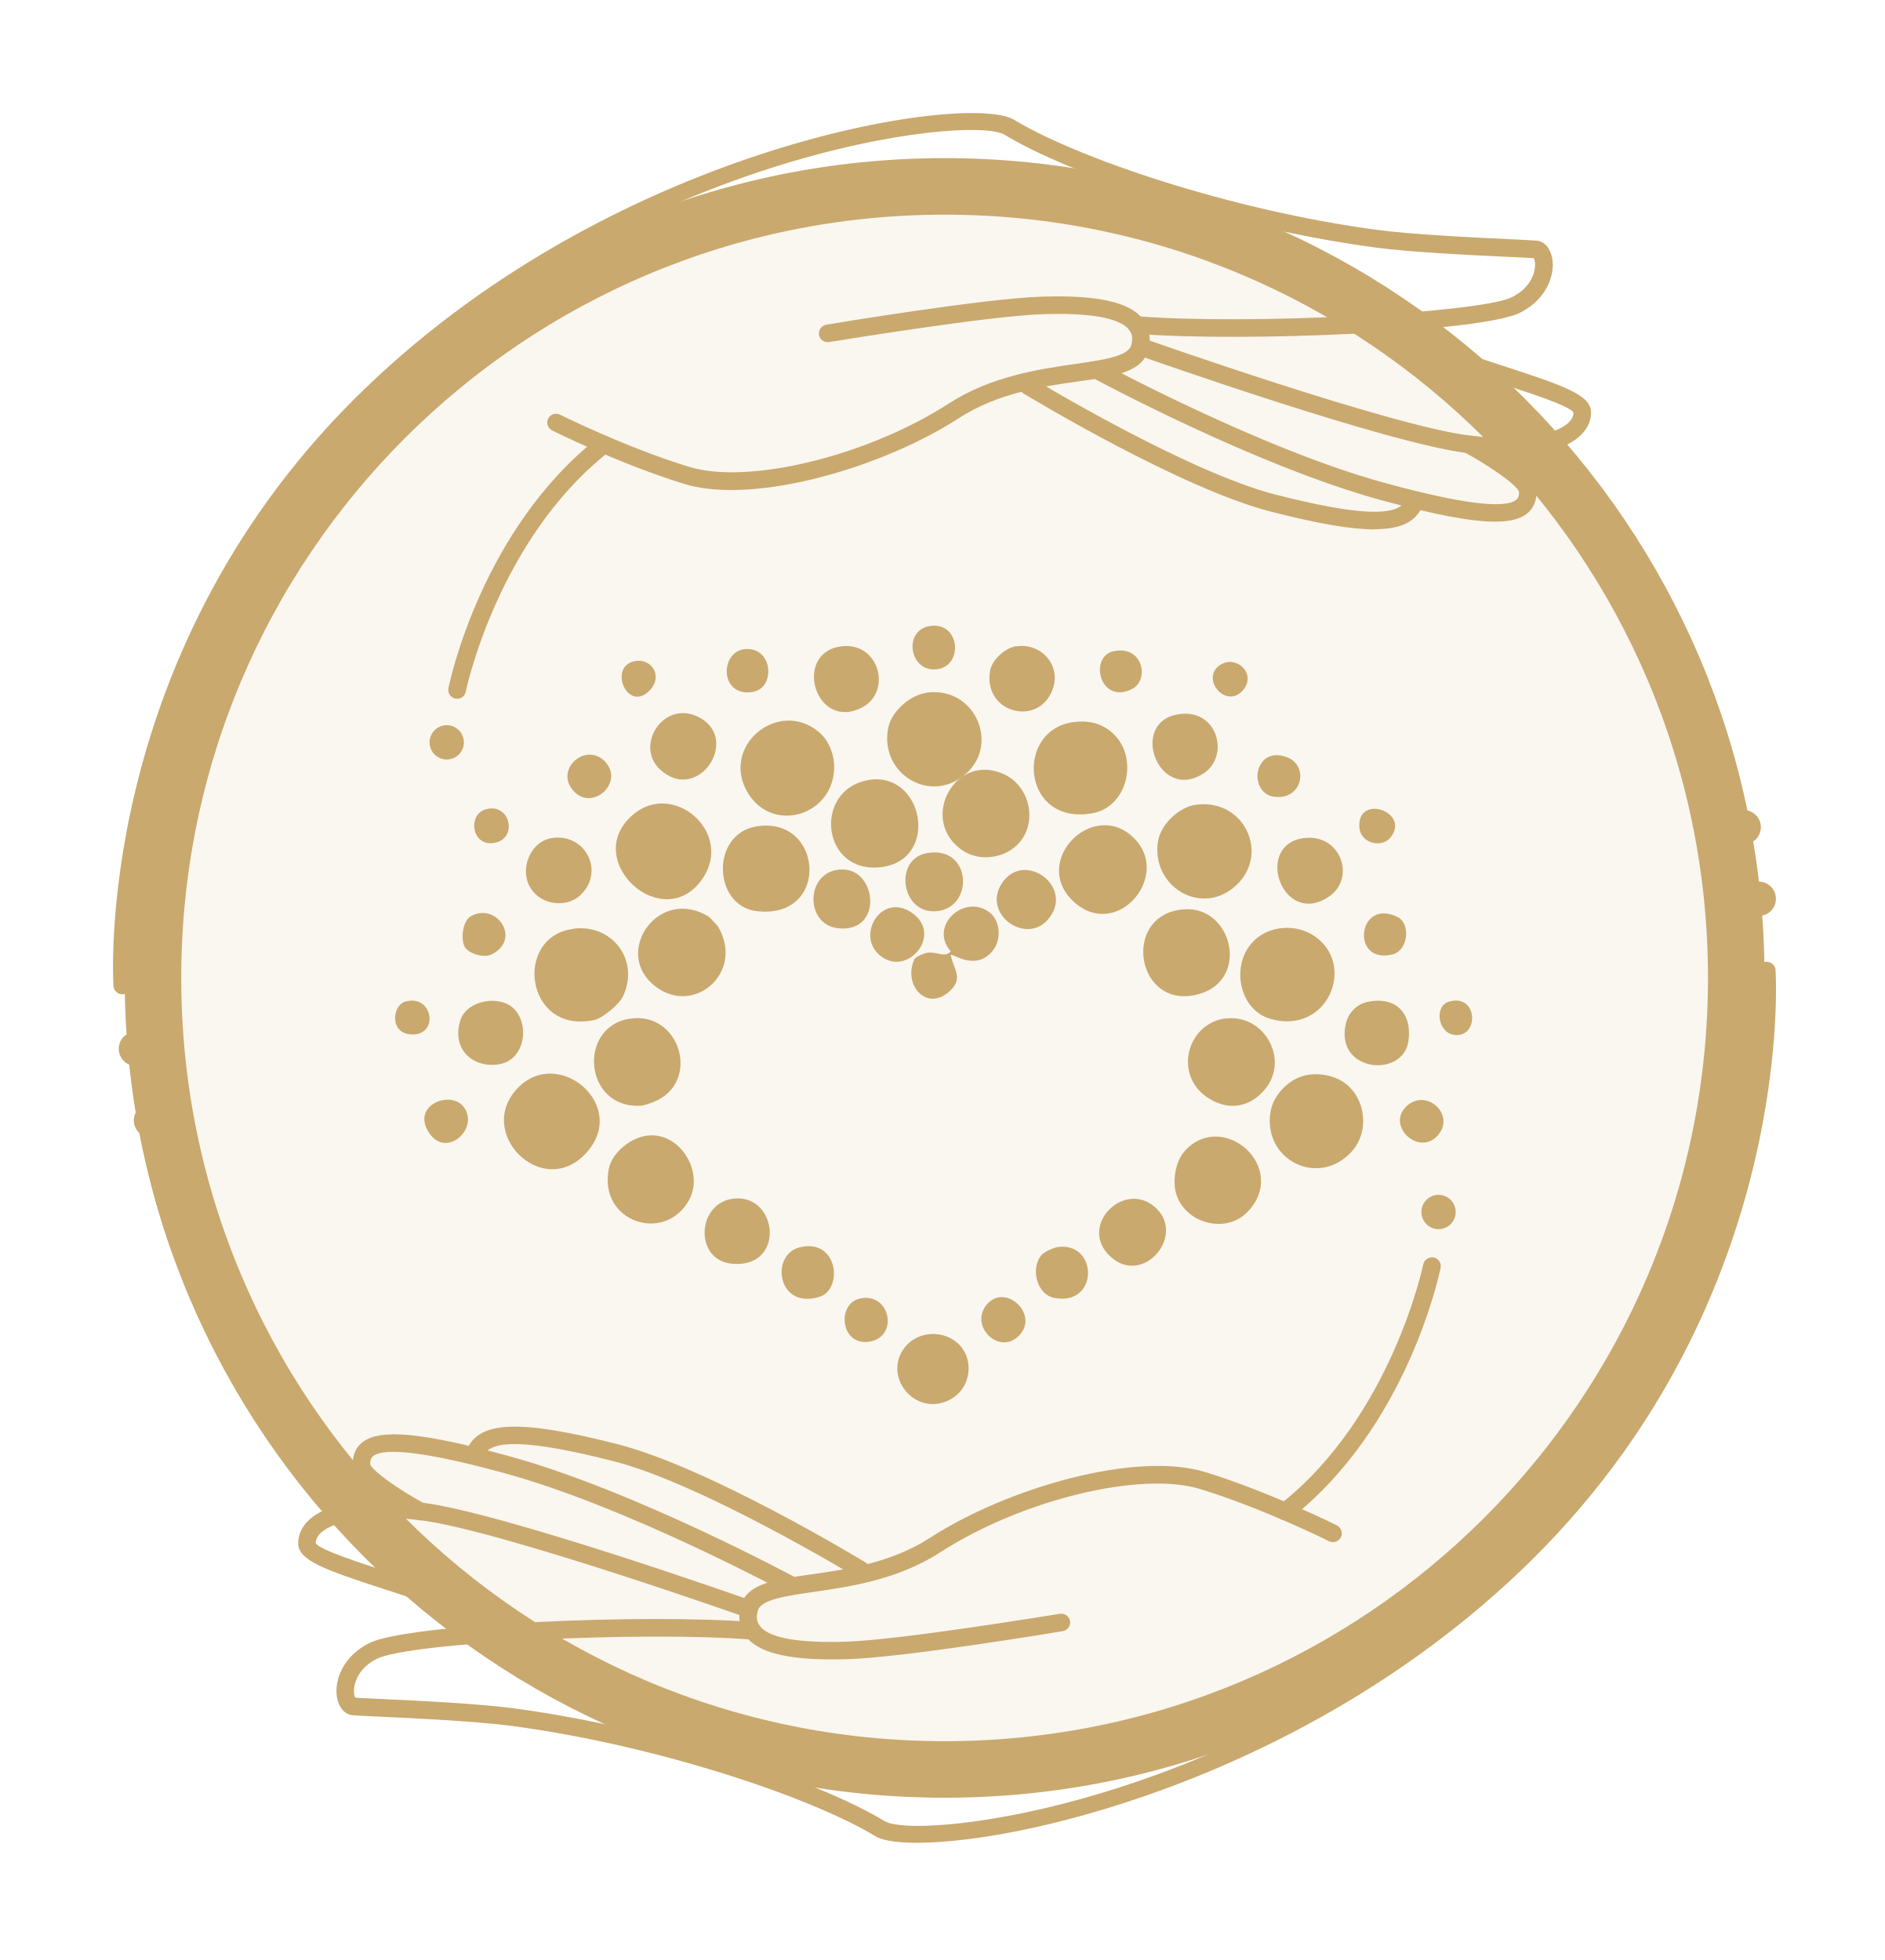
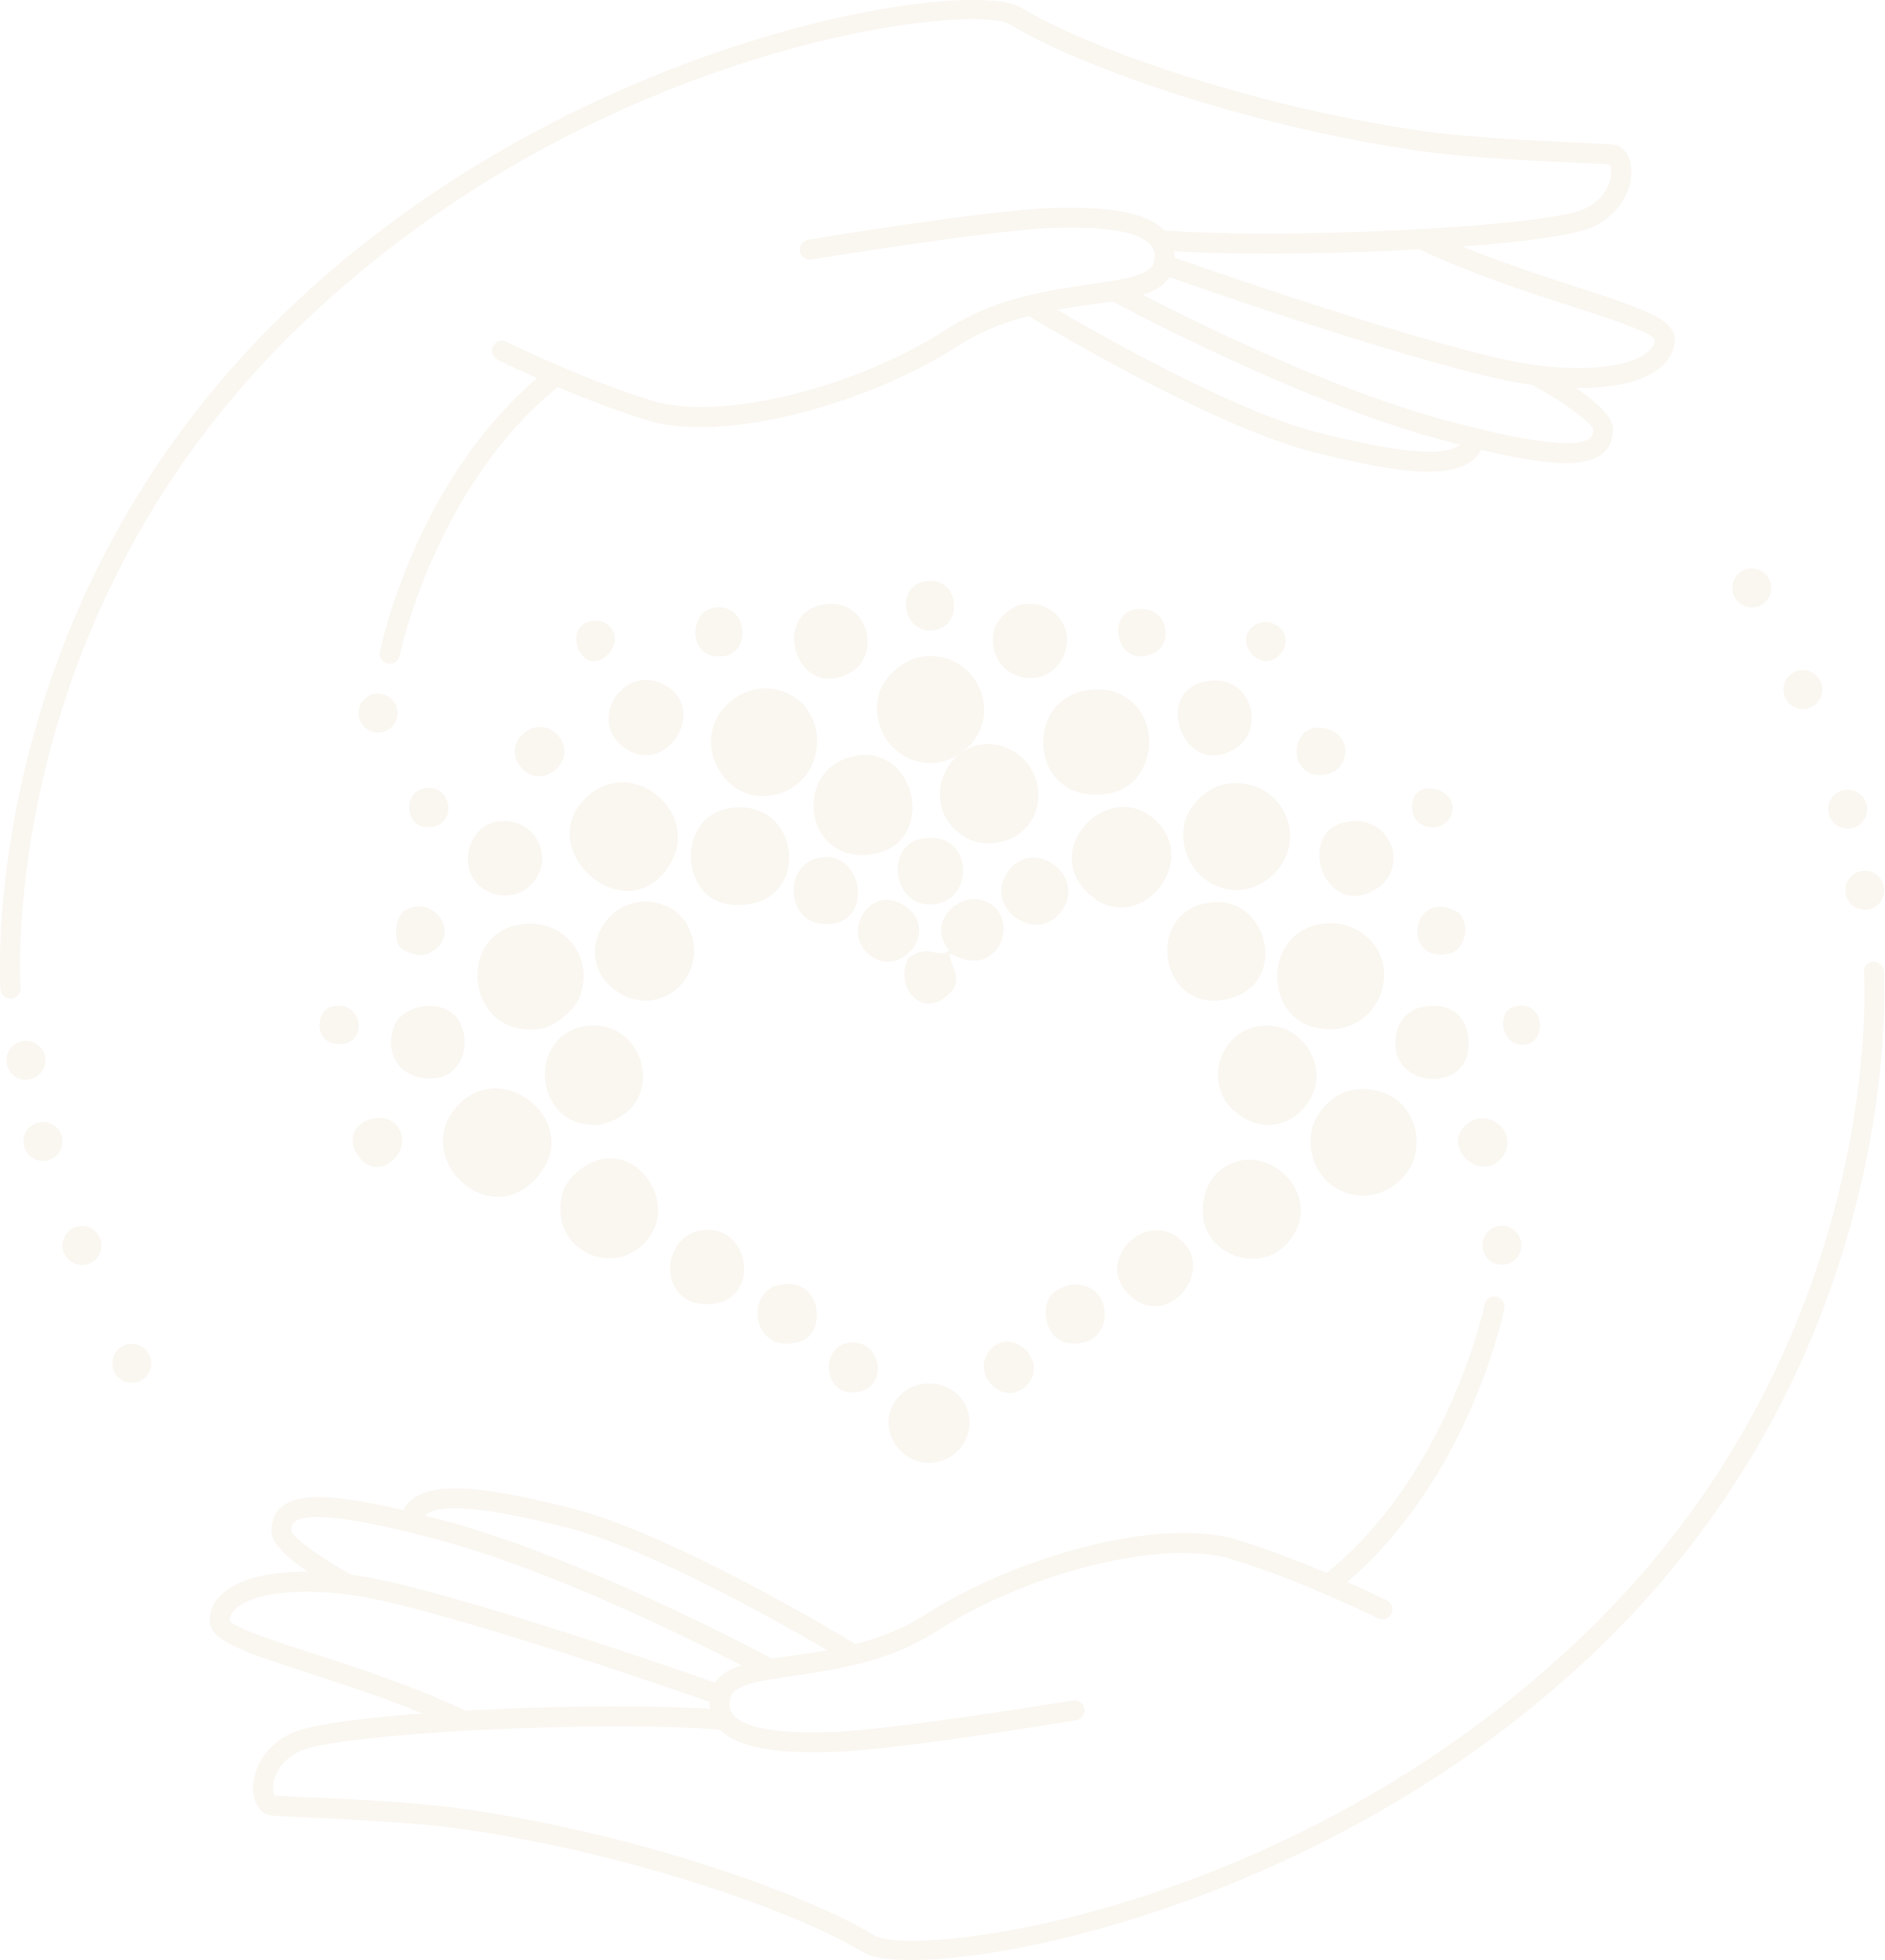
- <svg xmlns="http://www.w3.org/2000/svg" id="_Слой_2" data-name="Слой 2" viewBox="-6 -6 100 104">
+ <svg xmlns="http://www.w3.org/2000/svg" id="_Слой_2" data-name="Слой 2" viewBox="0 0 88.23 91.78">
  <defs>
    <style>
      .cls-1 {
-         fill: #C9A96E;
+         fill: #FAF6F0;
      }
    </style>
  </defs>
-   <circle cx="44.115" cy="45.89" r="42" fill="#FAF6F0" stroke="#C9A96E" stroke-width="3" />
  <g id="_Слой_1-2" data-name="Слой 1">
    <path class="cls-1" d="M57.45,36.7c2.65-.35,4,2.79,1.97,4.42-1.81,1.45-4.32-.13-3.99-2.44.13-.92,1.11-1.86,2.02-1.98Z" />
    <path class="cls-1" d="M60.5,43.94c.84-.84,2.25-.93,3.22-.28,2.27,1.51.72,5.29-2.33,4.4-1.68-.49-2.11-2.9-.89-4.11Z" />
    <path class="cls-1" d="M43.12,30.76c2.63-.4,4.02,2.85,1.97,4.43-1.86,1.43-4.42-.19-3.97-2.55.16-.87,1.13-1.74,2-1.87Z" />
    <path class="cls-1" d="M21.51,51.69c2.17-2.17,5.89,1.01,3.57,3.51s-5.94-1.14-3.57-3.51Z" />
    <path class="cls-1" d="M37.43,32.83c.49.4.78,1.07.82,1.7.15,2.66-3.18,3.78-4.55,1.58-1.54-2.48,1.57-5.07,3.73-3.28Z" />
    <path class="cls-1" d="M51,32.31c.71-.08,1.32.03,1.9.48,1.56,1.22,1.01,4-.93,4.36-3.79.69-4.16-4.47-.97-4.84Z" />
    <path class="cls-1" d="M27.58,37.23c2.15-1.84,5.35.95,3.7,3.38-2.08,3.07-6.51-.98-3.7-3.38Z" />
    <path class="cls-1" d="M63.39,51.03c.55-.08,1.12,0,1.63.24,1.39.69,1.72,2.65.73,3.79-1.74,1.99-4.74.53-4.35-2.03.14-.95,1.04-1.86,2-2Z" />
    <path class="cls-1" d="M24.4,43.28c2.07-.28,3.55,1.66,2.66,3.57-.21.45-1.08,1.18-1.56,1.28-3.64.75-4.27-4.42-1.1-4.84Z" />
    <path class="cls-1" d="M40.02,35.4c2.96-.57,3.89,4.22.73,4.61s-3.63-4.05-.73-4.61Z" />
    <path class="cls-1" d="M56.81,42.25c2.56-.19,3.5,3.69.85,4.48-3.39,1.01-4.24-4.23-.85-4.48Z" />
    <path class="cls-1" d="M27.37,48.06c2.72-.46,3.86,3.38,1.31,4.41-.2.08-.5.19-.71.2-2.98.15-3.33-4.15-.6-4.61Z" />
    <path class="cls-1" d="M34.08,37.86c3.58-.65,4.02,4.91.1,4.49-2.35-.25-2.49-4.05-.1-4.49Z" />
    <path class="cls-1" d="M47.88,38.91c-.75.66-1.96.78-2.79.23-2.42-1.61-.39-5.32,2.23-4.03,1.42.7,1.76,2.75.56,3.8Z" />
    <path class="cls-1" d="M59,48.05c2.03-.28,3.41,2.11,2.15,3.7-.83,1.05-2.04,1.22-3.14.45-1.75-1.23-1.01-3.88.99-4.16Z" />
    <path class="cls-1" d="M54.21,38.52c1.92,2-.98,5.41-3.25,3.32-2.32-2.15,1.1-5.56,3.25-3.32Z" />
    <path class="cls-1" d="M31.62,42.65s.44.45.47.51c1.49,2.51-1.46,4.93-3.53,3-1.94-1.81.46-5.13,3.06-3.51Z" />
    <path class="cls-1" d="M28.4,54.25c1.72-.15,2.97,1.97,2.15,3.44-1.3,2.32-4.82,1.13-4.25-1.67.18-.9,1.21-1.69,2.1-1.77Z" />
    <path class="cls-1" d="M56.88,55.04c2.04-2.16,5.52.92,3.32,3.25-1.29,1.36-3.78.45-3.88-1.42-.04-.62.13-1.37.57-1.83Z" />
    <path class="cls-1" d="M46.47,42.39c.62.45.68,1.49.17,2.09-.91,1.07-2.1.09-2.2.19.14.74.67,1.21,0,1.87-1.23,1.21-2.56-.24-1.93-1.64.07-.15.56-.33.72-.35.48-.06.92.29,1.21-.07-1.18-1.35.71-3.06,2.03-2.09Z" />
    <path class="cls-1" d="M44.91,65.37c.77.82.59,2.22-.38,2.82-1.82,1.13-3.76-1.05-2.55-2.67.7-.93,2.14-.98,2.93-.15Z" />
    <path class="cls-1" d="M32.92,57.6c2.34-.26,2.78,3.66-.03,3.46-2.09-.15-1.94-3.24.03-3.46Z" />
    <path class="cls-1" d="M55.37,58.14c1.54,1.53-.88,4.25-2.59,2.4-1.51-1.63.98-4,2.59-2.4Z" />
    <path class="cls-1" d="M63,38.5c2.1-.43,3.03,2.12,1.44,3.12-2.39,1.51-3.84-2.62-1.44-3.12Z" />
    <path class="cls-1" d="M24.77,41.52c-.74.66-2.03.5-2.59-.35-.67-1-.06-2.56,1.15-2.71,1.8-.22,2.76,1.87,1.44,3.05Z" />
    <path class="cls-1" d="M56.41,31.92c2.17-.45,2.88,2.19,1.44,3.12-2.37,1.53-3.93-2.61-1.44-3.12Z" />
    <path class="cls-1" d="M47.9,28.3c1.34-.22,2.44,1.02,1.93,2.32-.76,1.96-3.65,1.21-3.31-.99.09-.61.79-1.24,1.38-1.34Z" />
    <path class="cls-1" d="M38.6,28.3c2.03-.29,2.75,2.38,1.15,3.23-2.48,1.31-3.71-2.86-1.15-3.23Z" />
    <path class="cls-1" d="M66.62,47.15c1.48-.28,2.31.66,2.1,2.1-.28,1.96-3.86,1.65-3.33-.88.13-.63.59-1.11,1.23-1.22Z" />
    <path class="cls-1" d="M29,34.81c-1.35-1.27.25-3.77,2.14-2.72,2.14,1.19-.15,4.6-2.14,2.72Z" />
    <path class="cls-1" d="M21.29,47.55c.84.89.52,2.71-.81,2.92-1.46.23-2.52-.86-2.06-2.32.33-1.08,2.11-1.4,2.87-.6Z" />
    <path class="cls-1" d="M43.12,39.28c2.38-.49,2.59,2.74.71,3.05-2,.33-2.46-2.69-.71-3.05Z" />
    <path class="cls-1" d="M49.57,42.82c-1.18,1.32-3.49-.34-2.41-1.96,1.2-1.8,3.94.26,2.41,1.96Z" />
    <path class="cls-1" d="M38.34,40.17c2.17-.45,2.66,3.4.09,3.08-1.66-.21-1.7-2.75-.09-3.08Z" />
    <path class="cls-1" d="M40.61,44.63c-1.16-1.09.18-3.27,1.75-2.21,1.76,1.19-.32,3.56-1.75,2.21Z" />
    <path class="cls-1" d="M36.41,60.19c2.05-.53,2.34,2.23,1.07,2.62-2.24.7-2.63-2.22-1.07-2.62Z" />
    <path class="cls-1" d="M49.26,60.59c.16-.18.67-.41.93-.43,2.07-.2,2.1,3.15-.25,2.71-.95-.18-1.28-1.59-.68-2.28Z" />
    <path class="cls-1" d="M39.63,62.9c1.58-.34,2.05,1.95.59,2.27-1.62.36-1.88-1.99-.59-2.27Z" />
    <path class="cls-1" d="M48.15,64.77c-1.04,1.28-2.81-.41-1.77-1.58.96-1.08,2.67.48,1.77,1.58Z" />
    <path class="cls-1" d="M43.38,27.21c1.57-.19,1.73,2.12.34,2.3-1.5.19-1.83-2.12-.34-2.3Z" />
    <path class="cls-1" d="M33.55,28.44c1.47-.1,1.62,2.09.36,2.28-1.75.26-1.73-2.18-.36-2.28Z" />
    <path class="cls-1" d="M18.66,44.25c-.23-.41-.12-1.4.33-1.64,1.38-.75,2.69,1.25,1.09,2.03-.42.21-1.23-.05-1.42-.39Z" />
    <path class="cls-1" d="M68.15,42.66c.69.34.59,1.78-.3,1.99-2.23.51-1.81-3.04.3-1.99Z" />
    <path class="cls-1" d="M18.58,52.71c.91,1.13-.9,2.82-1.83,1.38s1.13-2.25,1.83-1.38Z" />
    <path class="cls-1" d="M61.01,34.38c.34-.38.88-.37,1.32-.18,1.14.49.74,2.3-.77,2.07-.85-.13-1.11-1.27-.55-1.89Z" />
    <path class="cls-1" d="M26.07,34.38c1.11,1.11-.64,2.72-1.65,1.58s.64-2.58,1.65-1.58Z" />
    <path class="cls-1" d="M70.22,54.31c-1.01,1.01-2.71-.62-1.57-1.64,1.07-.95,2.65.55,1.57,1.64Z" />
    <path class="cls-1" d="M53.06,28.56c1.59-.36,1.95,1.54.98,2.01-1.7.82-2.27-1.71-.98-2.01Z" />
    <path class="cls-1" d="M67.77,38.44c-.45.56-1.59.34-1.65-.55-.12-1.8,2.74-.8,1.65.55Z" />
    <path class="cls-1" d="M27.75,29.07c.84-.11,1.41.81.75,1.53-1.21,1.32-2.31-1.32-.75-1.53Z" />
    <path class="cls-1" d="M19.75,36.95c1.3-.39,1.72,1.46.58,1.75-1.29.34-1.56-1.46-.58-1.75Z" />
    <path class="cls-1" d="M15.49,47.15c1.47-.43,1.82,1.76.38,1.74-1.22-.02-1.07-1.53-.38-1.74Z" />
    <path class="cls-1" d="M59.89,30.68c-.87.89-2.12-.59-1.26-1.32.88-.74,2.15.41,1.26,1.32Z" />
    <path class="cls-1" d="M70.87,47.15c1.57-.46,1.62,1.97.26,1.76-.86-.14-1.04-1.53-.26-1.76Z" />
    <path class="cls-1" d="M.49,46.76c-.24,0-.45-.19-.47-.43-.01-.17-1.11-17.26,12.73-31.11C26.27,1.7,45.36-1.12,47.79.35c3.38,2.05,11.49,4.8,19.21,5.84,1.94.26,5.15.41,7.06.5.77.04,1.28.06,1.47.08.41.04.72.4.82.93.16.91-.31,2.2-1.72,2.9-2.04,1.01-14.57,1.57-20.38,1.11-.26-.02-.45-.25-.43-.5.02-.26.25-.44.5-.43,5.89.47,18.16-.16,19.89-1.01.95-.47,1.16-1.19,1.21-1.48.05-.31,0-.52-.05-.59-.21-.02-.71-.04-1.36-.07-1.93-.09-5.17-.24-7.14-.51-7.85-1.06-16.12-3.87-19.57-5.97-1.8-1.1-20.11.95-33.88,14.72C-.13,29.42.94,46.09.96,46.26c.02.26-.17.48-.43.5-.01,0-.02,0-.04,0Z" />
    <path class="cls-1" d="M32.8,20c-.93,0-1.79-.1-2.52-.33-3.41-1.05-6.95-2.81-6.99-2.83-.23-.12-.32-.4-.21-.63.12-.23.4-.32.63-.21.03.02,3.51,1.75,6.84,2.77,3.15.97,9.47-.57,13.79-3.36,2.25-1.45,4.73-1.81,6.72-2.1,1.52-.22,2.83-.41,2.97-1.03.1-.45-.03-.67-.14-.8-.51-.61-2.04-.89-4.56-.81-2.91.09-11.26,1.47-11.34,1.48-.25.04-.5-.13-.54-.38-.04-.25.13-.49.38-.54.35-.06,8.49-1.41,11.47-1.49,2.9-.09,4.59.28,5.31,1.16.25.3.5.82.33,1.6-.28,1.25-1.81,1.47-3.75,1.74-1.9.27-4.26.61-6.34,1.96-3.23,2.09-8.26,3.8-12.05,3.8Z" />
    <path class="cls-1" d="M18.25,31.07s-.06,0-.09,0c-.25-.05-.42-.3-.37-.55.07-.34,1.77-8.45,7.95-13.3.2-.16.5-.12.66.08.16.2.12.5-.08.66-5.91,4.63-7.6,12.67-7.61,12.75-.05.22-.24.37-.46.37Z" />
    <path class="cls-1" d="M73.92,18.17c-.64,0-1.33-.04-2.07-.13-4.2-.5-16.98-5.02-17.52-5.21-.24-.09-.37-.35-.28-.6.09-.24.35-.37.6-.28.13.05,13.22,4.67,17.32,5.16,3.66.44,4.92-.39,5.21-.65.2-.18.3-.37.3-.57-.19-.35-2.32-1.04-4.03-1.59-2.07-.67-4.64-1.51-7-2.63-.23-.11-.33-.39-.22-.62.11-.23.39-.33.62-.22,2.3,1.09,4.84,1.92,6.88,2.58,3.33,1.08,4.68,1.56,4.68,2.48,0,.47-.21.91-.62,1.27-.75.67-2.1,1.01-3.88,1.01Z" />
    <path class="cls-1" d="M73.32,21.68c-1.28,0-3.2-.37-6-1.13-6.7-1.82-15.29-6.47-15.37-6.51-.23-.12-.31-.41-.19-.63.12-.23.41-.31.63-.19.09.05,8.58,4.65,15.17,6.43,3.93,1.07,6.24,1.36,6.87.88.08-.06.17-.17.16-.44-.09-.32-1.45-1.31-2.91-2.1-.23-.12-.31-.41-.19-.63.12-.23.41-.31.63-.19,1.26.68,3.39,1.97,3.4,2.91,0,.51-.17.92-.53,1.19-.35.27-.89.41-1.68.41Z" />
    <path class="cls-1" d="M66.92,22.09c-1.26,0-3.02-.31-5.45-.93-4.83-1.23-12.83-6.08-13.17-6.28-.22-.13-.29-.42-.16-.64.13-.22.42-.29.64-.16.08.05,8.22,4.98,12.91,6.17,4.37,1.11,6.5,1.2,6.9.27.1-.24.38-.35.61-.25.24.1.35.38.25.61-.34.8-1.11,1.2-2.53,1.2Z" />
    <path class="cls-1" d="M42.66,91.78c-1.08,0-1.85-.12-2.22-.35-3.38-2.05-11.49-4.8-19.21-5.84-1.94-.26-5.15-.41-7.06-.5-.77-.04-1.28-.06-1.47-.08-.41-.04-.72-.4-.82-.93-.16-.91.31-2.2,1.72-2.9,2.04-1.01,14.57-1.57,20.37-1.11.26.02.45.25.43.5-.02.26-.25.43-.5.43-5.89-.47-18.16.16-19.89,1.01-.95.47-1.16,1.19-1.21,1.48-.05.31,0,.52.05.59.21.02.71.04,1.36.07,1.93.09,5.17.24,7.15.51,7.85,1.06,16.12,3.87,19.57,5.97,1.8,1.1,20.11-.95,33.88-14.72,13.53-13.53,12.48-30.21,12.46-30.38-.02-.26.17-.48.43-.5.25,0,.48.17.5.43.01.17,1.11,17.26-12.73,31.11-11.43,11.43-26.86,15.21-32.81,15.21Z" />
    <path class="cls-1" d="M38.13,82.05c-2.42,0-3.87-.38-4.52-1.17-.25-.3-.5-.82-.33-1.6.28-1.25,1.81-1.47,3.75-1.74,1.9-.27,4.26-.61,6.34-1.96,4.03-2.6,10.84-4.61,14.57-3.47,3.41,1.05,6.95,2.81,6.99,2.83.23.12.32.4.21.63-.12.23-.4.32-.63.21-.03-.02-3.51-1.75-6.84-2.77-3.15-.97-9.47.57-13.79,3.36-2.25,1.45-4.73,1.81-6.72,2.1-1.52.22-2.83.41-2.97,1.03-.1.45.03.67.14.8.51.62,2.04.89,4.56.81,2.91-.09,11.26-1.47,11.34-1.48.25-.04.49.13.54.38.04.25-.13.49-.38.54-.35.06-8.49,1.41-11.47,1.49-.27,0-.53.01-.78.01Z" />
    <path class="cls-1" d="M62.19,74.67c-.14,0-.28-.06-.37-.18-.16-.2-.12-.5.08-.66,5.91-4.63,7.59-12.66,7.61-12.74.05-.25.3-.41.55-.37.25.05.42.3.37.55-.07.34-1.77,8.45-7.95,13.3-.09.07-.19.1-.29.1Z" />
    <path class="cls-1" d="M21.58,80.99c-.07,0-.14-.01-.2-.05-2.3-1.09-4.84-1.92-6.88-2.58-3.33-1.08-4.68-1.56-4.68-2.48,0-.47.21-.91.62-1.27,1.02-.9,3.13-1.22,5.94-.88,4.2.51,16.98,5.02,17.52,5.21.24.09.37.35.28.6-.09.24-.35.37-.6.28-.13-.05-13.22-4.67-17.32-5.16-3.66-.44-4.92.39-5.21.65-.2.18-.3.37-.3.57.19.35,2.32,1.04,4.03,1.59,2.07.67,4.64,1.51,7,2.63.23.11.33.39.22.62-.08.17-.25.27-.42.27Z" />
    <path class="cls-1" d="M36.05,78.63c-.08,0-.15-.02-.22-.06-.09-.05-8.58-4.65-15.17-6.43-3.93-1.07-6.24-1.36-6.86-.88-.08.06-.17.17-.16.44.09.32,1.45,1.31,2.91,2.1.23.12.31.41.19.63-.12.23-.41.31-.63.19-1.26-.68-3.39-1.97-3.4-2.91,0-.51.17-.92.53-1.19.93-.72,3.15-.51,7.68.72,6.7,1.82,15.29,6.47,15.37,6.51.23.12.31.41.19.63-.08.16-.25.24-.41.24Z" />
    <path class="cls-1" d="M39.69,77.77c-.08,0-.17-.02-.24-.07-.08-.05-8.22-4.98-12.91-6.17-4.37-1.11-6.5-1.2-6.9-.27-.1.24-.38.35-.61.25-.24-.1-.35-.38-.25-.61.65-1.51,2.81-1.59,7.98-.27,4.83,1.23,12.83,6.08,13.17,6.28.22.13.29.42.16.64-.09.14-.24.22-.4.22Z" />
    <circle class="cls-1" cx="87.31" cy="41.69" r=".91" />
    <circle class="cls-1" cx="86.51" cy="37.89" r=".91" />
    <circle class="cls-1" cx="84.41" cy="32.29" r=".91" />
    <circle class="cls-1" cx="82.02" cy="27.53" r=".91" />
    <circle class="cls-1" cx="70.32" cy="58.31" r=".91" />
    <circle class="cls-1" cx="17.7" cy="33.39" r=".91" />
    <circle class="cls-1" cx="1.21" cy="49.65" r=".91" />
    <circle class="cls-1" cx="2.01" cy="53.45" r=".91" />
    <circle class="cls-1" cx="3.84" cy="58.32" r=".91" />
    <circle class="cls-1" cx="6.17" cy="63.84" r=".91" />
  </g>
</svg>
